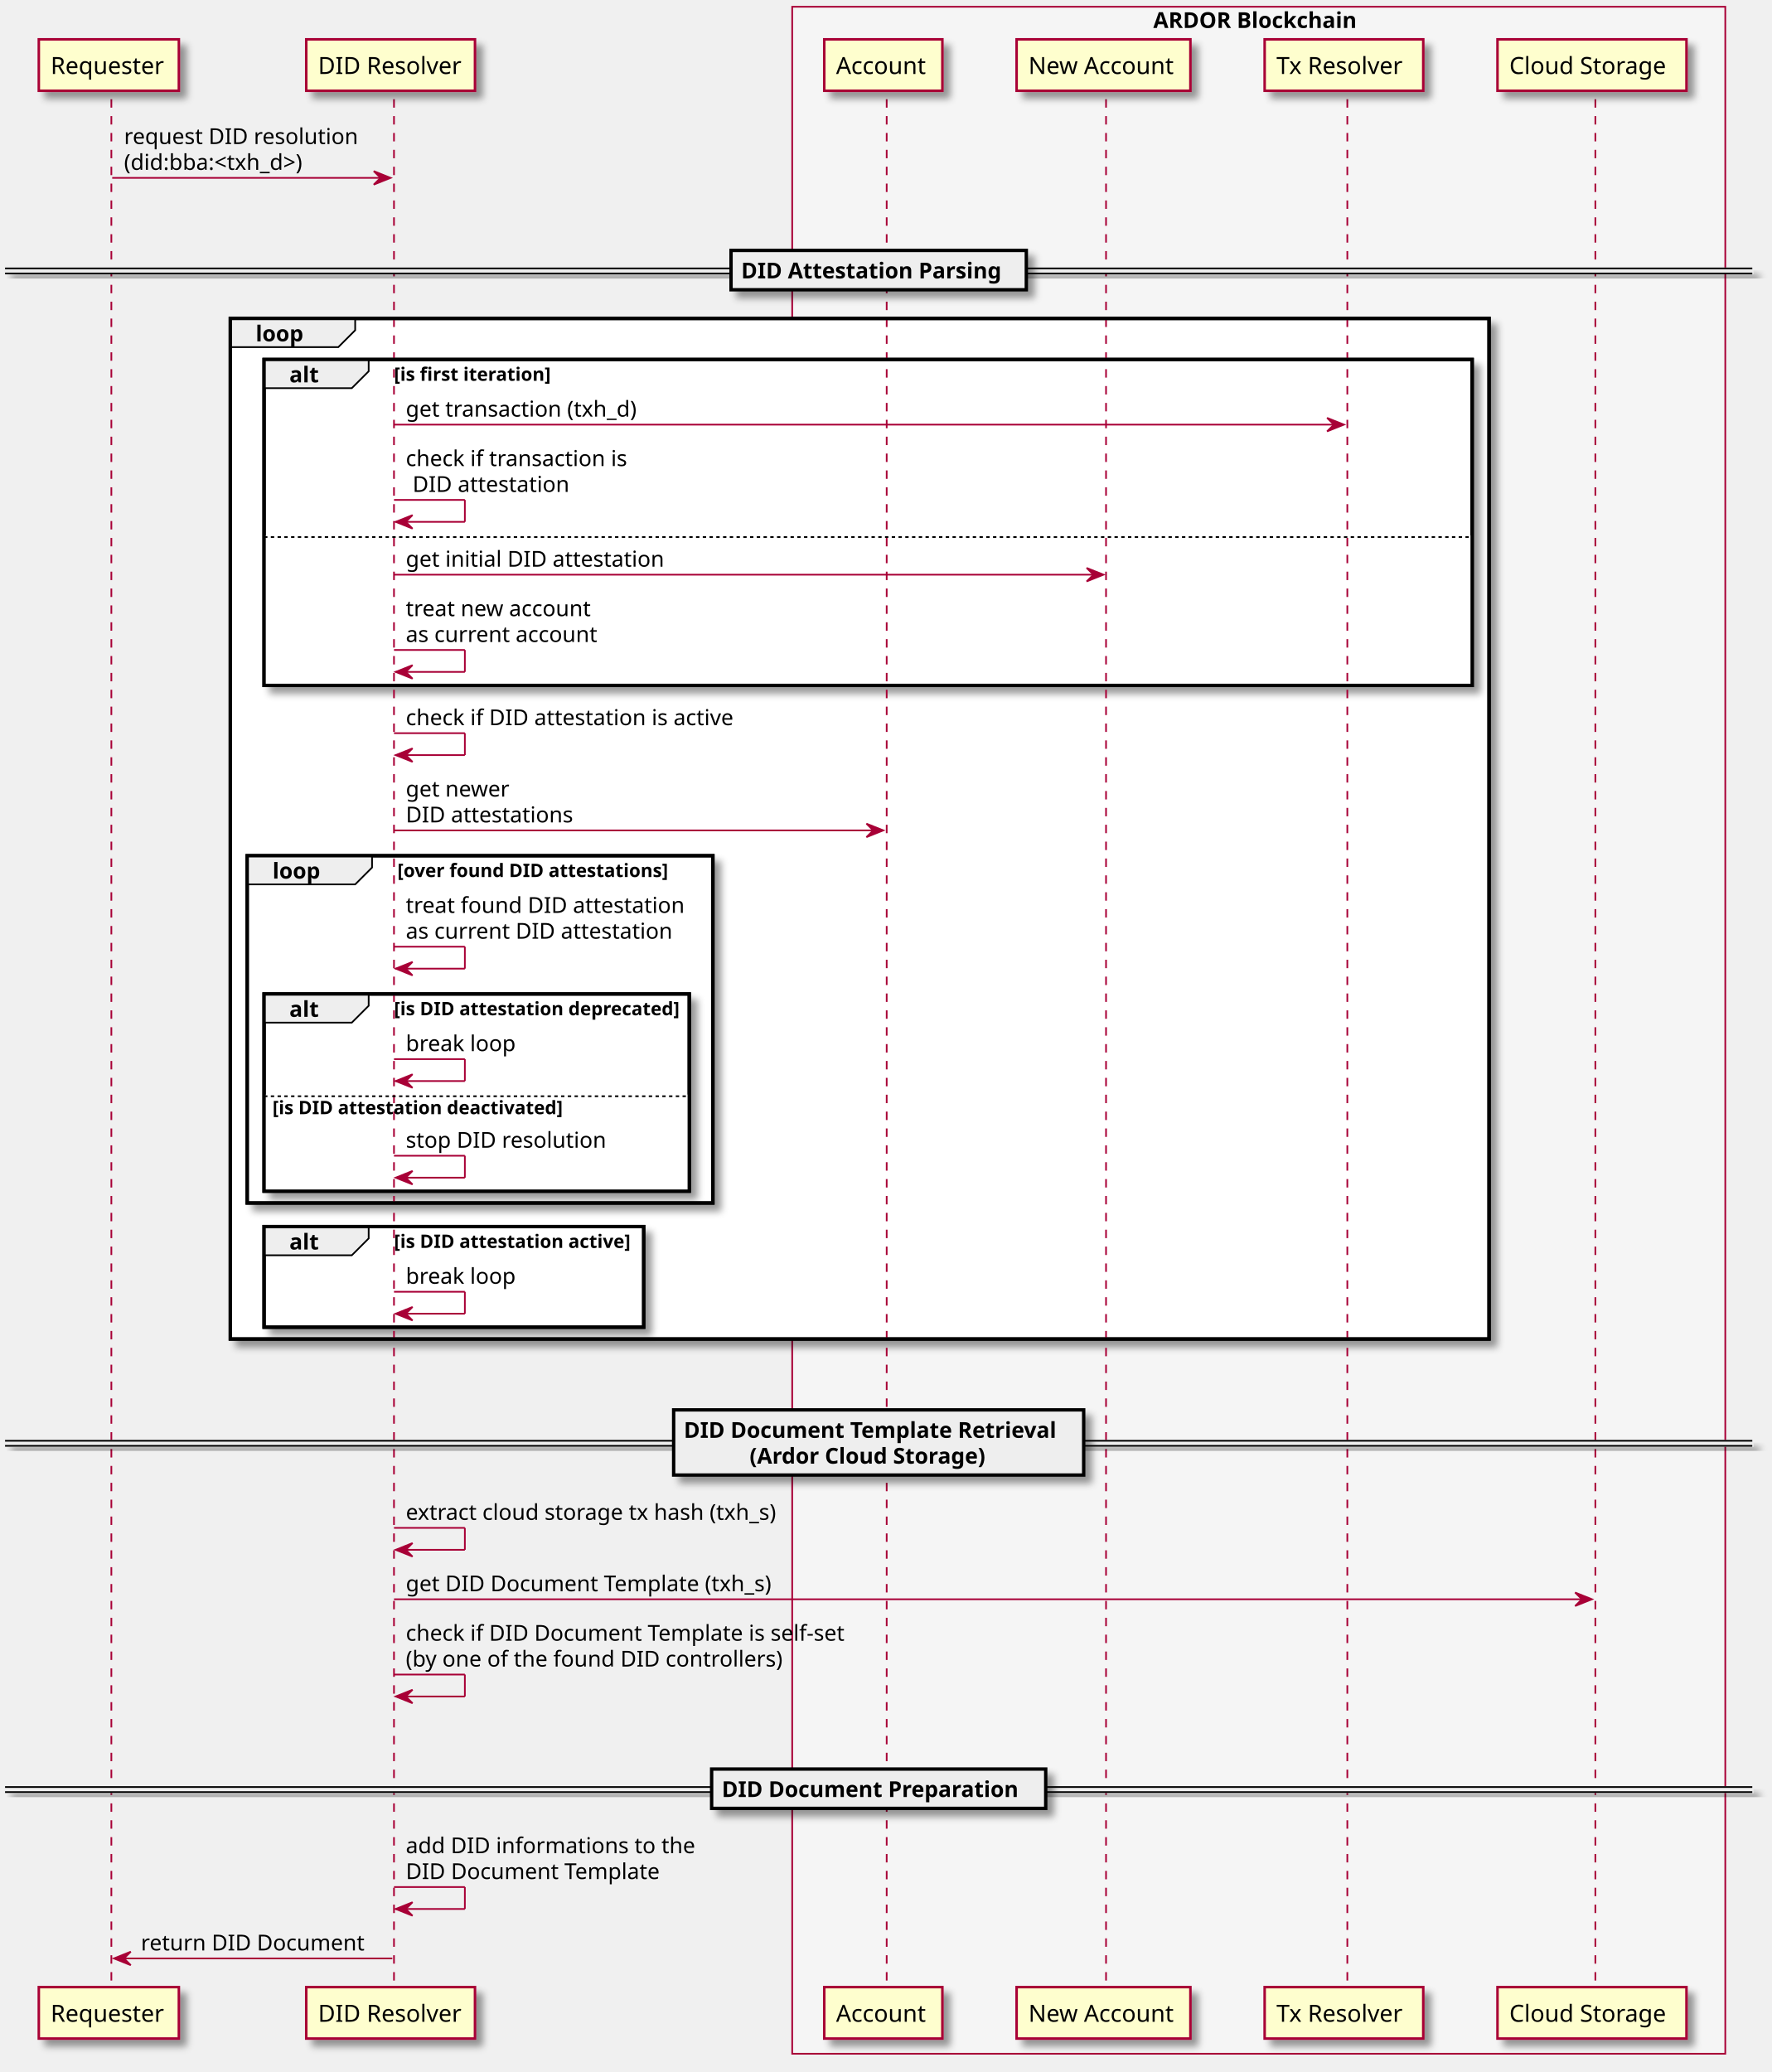
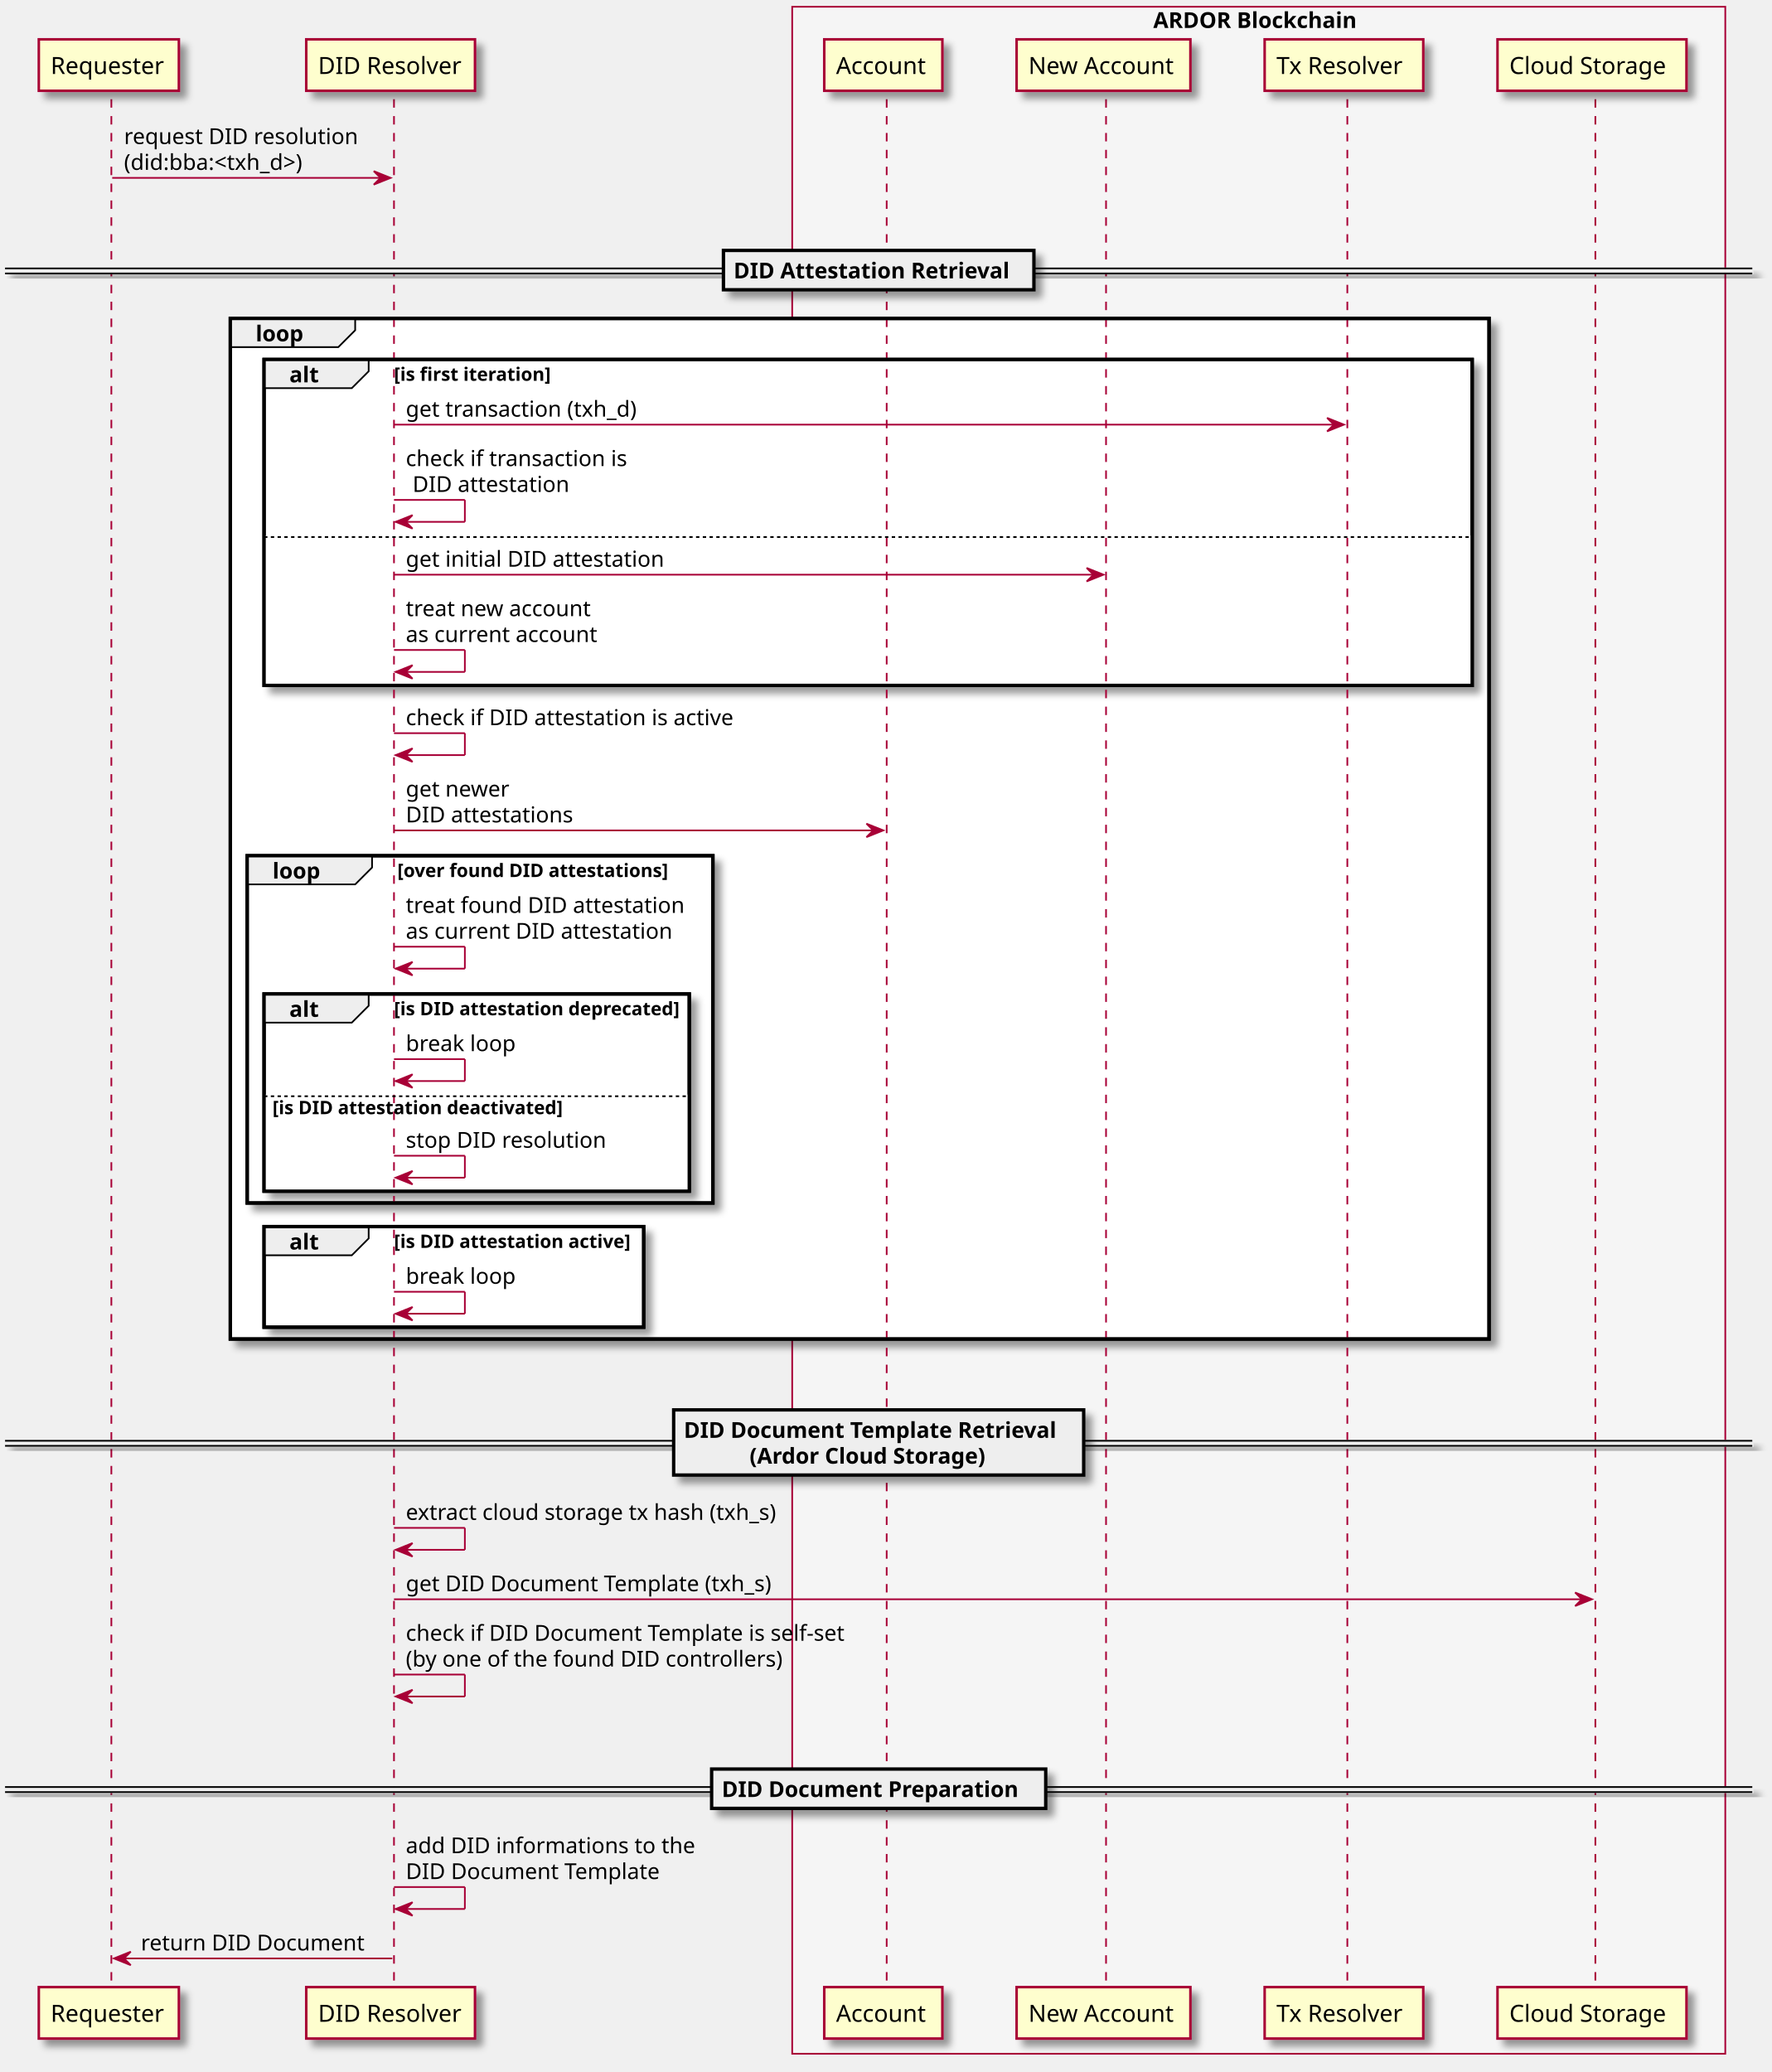
<svg xmlns="http://www.w3.org/2000/svg" contentScriptType="application/ecmascript" contentStyleType="text/css" height="1228px" preserveAspectRatio="none" style="width:1050px;height:1228px;" version="1.1" viewBox="0 0 1050 1228" width="1050px" zoomAndPan="magnify">
  <defs>
-     <filter height="300%" id="f1mnawlurrjk6g" width="300%" x="-1" y="-1">
+     <filter height="300%" id="fv84cmlgf8hxw" width="300%" x="-1" y="-1">
      <feGaussianBlur result="blurOut" stdDeviation="2.0" />
      <feColorMatrix in="blurOut" result="blurOut2" type="matrix" values="0 0 0 0 0 0 0 0 0 0 0 0 0 0 0 0 0 0 .4 0" />
      <feOffset dx="4.0" dy="4.0" in="blurOut2" result="blurOut3" />
      <feBlend in="SourceGraphic" in2="blurOut3" mode="normal" />
    </filter>
  </defs>
  <g>
    <rect fill="#F5F5F5" height="1213.18" style="stroke: #A80036; stroke-width: 1.0;" width="553" x="469.5" y="4" />
    <text fill="#000000" font-family="sans-serif" font-size="13" font-weight="bold" lengthAdjust="spacingAndGlyphs" textLength="125" x="683.5" y="16.568">ARDOR Blockchain</text>
-     <rect fill="#FFFFFF" filter="url(#f1mnawlurrjk6g)" height="604.856" style="stroke: #000000; stroke-width: 2.0;" width="746" x="136.5" y="188.731" />
-     <rect fill="#FFFFFF" filter="url(#f1mnawlurrjk6g)" height="193.174" style="stroke: #000000; stroke-width: 2.0;" width="716" x="156.5" y="213.041" />
+     <rect fill="#FFFFFF" filter="url(#fv84cmlgf8hxw)" height="604.856" style="stroke: #000000; stroke-width: 2.0;" width="746" x="136.5" y="188.731" />
+     <rect fill="#FFFFFF" filter="url(#fv84cmlgf8hxw)" height="193.174" style="stroke: #000000; stroke-width: 2.0;" width="716" x="156.5" y="213.041" />
    <rect fill="#FFFFFF" height="88.932" style="stroke: none; stroke-width: 1.0;" width="716" x="156.5" y="317.283" />
-     <rect fill="#FFFFFF" filter="url(#f1mnawlurrjk6g)" height="205.818" style="stroke: #000000; stroke-width: 2.0;" width="276" x="146.5" y="507.147" />
-     <rect fill="#FFFFFF" filter="url(#f1mnawlurrjk6g)" height="116.887" style="stroke: #000000; stroke-width: 2.0;" width="252" x="156.5" y="589.078" />
+     <rect fill="#FFFFFF" filter="url(#fv84cmlgf8hxw)" height="205.818" style="stroke: #000000; stroke-width: 2.0;" width="276" x="146.5" y="507.147" />
+     <rect fill="#FFFFFF" filter="url(#fv84cmlgf8hxw)" height="116.887" style="stroke: #000000; stroke-width: 2.0;" width="252" x="156.5" y="589.078" />
    <rect fill="#FFFFFF" height="57.266" style="stroke: none; stroke-width: 1.0;" width="252" x="156.5" y="648.699" />
-     <rect fill="#FFFFFF" filter="url(#f1mnawlurrjk6g)" height="59.621" style="stroke: #000000; stroke-width: 2.0;" width="225" x="156.5" y="726.965" />
+     <rect fill="#FFFFFF" filter="url(#fv84cmlgf8hxw)" height="59.621" style="stroke: #000000; stroke-width: 2.0;" width="225" x="156.5" y="726.965" />
    <line style="stroke: #A80036; stroke-width: 1.0; stroke-dasharray: 5.0,5.0;" x1="66" x2="66" y1="58.799" y2="1178.691" />
    <line style="stroke: #A80036; stroke-width: 1.0; stroke-dasharray: 5.0,5.0;" x1="233.5" x2="233.5" y1="58.799" y2="1178.691" />
    <line style="stroke: #A80036; stroke-width: 1.0; stroke-dasharray: 5.0,5.0;" x1="525.5" x2="525.5" y1="58.799" y2="1178.691" />
    <line style="stroke: #A80036; stroke-width: 1.0; stroke-dasharray: 5.0,5.0;" x1="655.5" x2="655.5" y1="58.799" y2="1178.691" />
    <line style="stroke: #A80036; stroke-width: 1.0; stroke-dasharray: 5.0,5.0;" x1="798.5" x2="798.5" y1="58.799" y2="1178.691" />
    <line style="stroke: #A80036; stroke-width: 1.0; stroke-dasharray: 5.0,5.0;" x1="945.5" x2="945.5" y1="58.799" y2="1178.691" />
-     <rect fill="#FEFECE" filter="url(#f1mnawlurrjk6g)" height="30.488" style="stroke: #A80036; stroke-width: 1.5;" width="83" x="23" y="23.311" />
+     <rect fill="#FEFECE" filter="url(#fv84cmlgf8hxw)" height="30.488" style="stroke: #A80036; stroke-width: 1.5;" width="83" x="23" y="23.311" />
    <text fill="#000000" font-family="sans-serif" font-size="14" lengthAdjust="spacingAndGlyphs" textLength="69" x="30" y="43.846">Requester</text>
-     <rect fill="#FEFECE" filter="url(#f1mnawlurrjk6g)" height="30.488" style="stroke: #A80036; stroke-width: 1.5;" width="83" x="23" y="1177.691" />
+     <rect fill="#FEFECE" filter="url(#fv84cmlgf8hxw)" height="30.488" style="stroke: #A80036; stroke-width: 1.5;" width="83" x="23" y="1177.691" />
    <text fill="#000000" font-family="sans-serif" font-size="14" lengthAdjust="spacingAndGlyphs" textLength="69" x="30" y="1198.227">Requester</text>
-     <rect fill="#FEFECE" filter="url(#f1mnawlurrjk6g)" height="30.488" style="stroke: #A80036; stroke-width: 1.5;" width="100" x="181.5" y="23.311" />
+     <rect fill="#FEFECE" filter="url(#fv84cmlgf8hxw)" height="30.488" style="stroke: #A80036; stroke-width: 1.5;" width="100" x="181.5" y="23.311" />
    <text fill="#000000" font-family="sans-serif" font-size="14" lengthAdjust="spacingAndGlyphs" textLength="86" x="188.5" y="43.846">DID Resolver</text>
-     <rect fill="#FEFECE" filter="url(#f1mnawlurrjk6g)" height="30.488" style="stroke: #A80036; stroke-width: 1.5;" width="100" x="181.5" y="1177.691" />
+     <rect fill="#FEFECE" filter="url(#fv84cmlgf8hxw)" height="30.488" style="stroke: #A80036; stroke-width: 1.5;" width="100" x="181.5" y="1177.691" />
    <text fill="#000000" font-family="sans-serif" font-size="14" lengthAdjust="spacingAndGlyphs" textLength="86" x="188.5" y="1198.227">DID Resolver</text>
-     <rect fill="#FEFECE" filter="url(#f1mnawlurrjk6g)" height="30.488" style="stroke: #A80036; stroke-width: 1.5;" width="70" x="488.5" y="23.311" />
+     <rect fill="#FEFECE" filter="url(#fv84cmlgf8hxw)" height="30.488" style="stroke: #A80036; stroke-width: 1.5;" width="70" x="488.5" y="23.311" />
    <text fill="#000000" font-family="sans-serif" font-size="14" lengthAdjust="spacingAndGlyphs" textLength="56" x="495.5" y="43.846">Account</text>
-     <rect fill="#FEFECE" filter="url(#f1mnawlurrjk6g)" height="30.488" style="stroke: #A80036; stroke-width: 1.5;" width="70" x="488.5" y="1177.691" />
+     <rect fill="#FEFECE" filter="url(#fv84cmlgf8hxw)" height="30.488" style="stroke: #A80036; stroke-width: 1.5;" width="70" x="488.5" y="1177.691" />
    <text fill="#000000" font-family="sans-serif" font-size="14" lengthAdjust="spacingAndGlyphs" textLength="56" x="495.5" y="1198.227">Account</text>
-     <rect fill="#FEFECE" filter="url(#f1mnawlurrjk6g)" height="30.488" style="stroke: #A80036; stroke-width: 1.5;" width="103" x="602.5" y="23.311" />
+     <rect fill="#FEFECE" filter="url(#fv84cmlgf8hxw)" height="30.488" style="stroke: #A80036; stroke-width: 1.5;" width="103" x="602.5" y="23.311" />
    <text fill="#000000" font-family="sans-serif" font-size="14" lengthAdjust="spacingAndGlyphs" textLength="89" x="609.5" y="43.846">New Account</text>
-     <rect fill="#FEFECE" filter="url(#f1mnawlurrjk6g)" height="30.488" style="stroke: #A80036; stroke-width: 1.5;" width="103" x="602.5" y="1177.691" />
+     <rect fill="#FEFECE" filter="url(#fv84cmlgf8hxw)" height="30.488" style="stroke: #A80036; stroke-width: 1.5;" width="103" x="602.5" y="1177.691" />
    <text fill="#000000" font-family="sans-serif" font-size="14" lengthAdjust="spacingAndGlyphs" textLength="89" x="609.5" y="1198.227">New Account</text>
-     <rect fill="#FEFECE" filter="url(#f1mnawlurrjk6g)" height="30.488" style="stroke: #A80036; stroke-width: 1.5;" width="94" x="749.5" y="23.311" />
+     <rect fill="#FEFECE" filter="url(#fv84cmlgf8hxw)" height="30.488" style="stroke: #A80036; stroke-width: 1.5;" width="94" x="749.5" y="23.311" />
    <text fill="#000000" font-family="sans-serif" font-size="14" lengthAdjust="spacingAndGlyphs" textLength="80" x="756.5" y="43.846">Tx Resolver</text>
-     <rect fill="#FEFECE" filter="url(#f1mnawlurrjk6g)" height="30.488" style="stroke: #A80036; stroke-width: 1.5;" width="94" x="749.5" y="1177.691" />
+     <rect fill="#FEFECE" filter="url(#fv84cmlgf8hxw)" height="30.488" style="stroke: #A80036; stroke-width: 1.5;" width="94" x="749.5" y="1177.691" />
    <text fill="#000000" font-family="sans-serif" font-size="14" lengthAdjust="spacingAndGlyphs" textLength="80" x="756.5" y="1198.227">Tx Resolver</text>
-     <rect fill="#FEFECE" filter="url(#f1mnawlurrjk6g)" height="30.488" style="stroke: #A80036; stroke-width: 1.5;" width="112" x="887.5" y="23.311" />
+     <rect fill="#FEFECE" filter="url(#fv84cmlgf8hxw)" height="30.488" style="stroke: #A80036; stroke-width: 1.5;" width="112" x="887.5" y="23.311" />
    <text fill="#000000" font-family="sans-serif" font-size="14" lengthAdjust="spacingAndGlyphs" textLength="98" x="894.5" y="43.846">Cloud Storage</text>
-     <rect fill="#FEFECE" filter="url(#f1mnawlurrjk6g)" height="30.488" style="stroke: #A80036; stroke-width: 1.5;" width="112" x="887.5" y="1177.691" />
+     <rect fill="#FEFECE" filter="url(#fv84cmlgf8hxw)" height="30.488" style="stroke: #A80036; stroke-width: 1.5;" width="112" x="887.5" y="1177.691" />
    <text fill="#000000" font-family="sans-serif" font-size="14" lengthAdjust="spacingAndGlyphs" textLength="98" x="894.5" y="1198.227">Cloud Storage</text>
    <polygon fill="#A80036" points="221.5,101.42,231.5,105.42,221.5,109.42,225.5,105.42" style="stroke: #A80036; stroke-width: 1.0;" />
    <line style="stroke: #A80036; stroke-width: 1.0;" x1="66.5" x2="227.5" y1="105.42" y2="105.42" />
    <text fill="#000000" font-family="sans-serif" font-size="13" lengthAdjust="spacingAndGlyphs" textLength="143" x="73.5" y="85.367">request DID resolution</text>
    <text fill="#000000" font-family="sans-serif" font-size="13" lengthAdjust="spacingAndGlyphs" textLength="115" x="73.5" y="100.678">(did:bba:&lt;txh_d&gt;)</text>
-     <rect fill="#EEEEEE" filter="url(#f1mnawlurrjk6g)" height="3" style="stroke: #EEEEEE; stroke-width: 1.0;" width="1035.5" x="3" y="159.075" />
+     <rect fill="#EEEEEE" filter="url(#fv84cmlgf8hxw)" height="3" style="stroke: #EEEEEE; stroke-width: 1.0;" width="1035.5" x="3" y="159.075" />
    <line style="stroke: #000000; stroke-width: 1.0;" x1="3" x2="1038.5" y1="159.075" y2="159.075" />
    <line style="stroke: #000000; stroke-width: 1.0;" x1="3" x2="1038.5" y1="162.075" y2="162.075" />
-     <rect fill="#EEEEEE" filter="url(#f1mnawlurrjk6g)" height="23.311" style="stroke: #000000; stroke-width: 2.0;" width="175" x="433.25" y="148.42" />
-     <text fill="#000000" font-family="sans-serif" font-size="13" font-weight="bold" lengthAdjust="spacingAndGlyphs" textLength="157" x="439.25" y="164.988">DID Attestation Parsing</text>
+     <rect fill="#EEEEEE" filter="url(#fv84cmlgf8hxw)" height="23.311" style="stroke: #000000; stroke-width: 2.0;" width="184" x="428.75" y="148.42" />
+     <text fill="#000000" font-family="sans-serif" font-size="13" font-weight="bold" lengthAdjust="spacingAndGlyphs" textLength="166" x="434.75" y="164.988">DID Attestation Retrieval</text>
    <path d="M136.5,188.731 L210.5,188.731 L210.5,195.731 L200.5,205.731 L136.5,205.731 L136.5,188.731 " fill="#EEEEEE" style="stroke: #000000; stroke-width: 1.0;" />
    <rect fill="none" height="604.856" style="stroke: #000000; stroke-width: 2.0;" width="746" x="136.5" y="188.731" />
    <text fill="#000000" font-family="sans-serif" font-size="13" font-weight="bold" lengthAdjust="spacingAndGlyphs" textLength="29" x="151.5" y="202.299">loop</text>
    <path d="M156.5,213.041 L218.5,213.041 L218.5,220.041 L208.5,230.041 L156.5,230.041 L156.5,213.041 " fill="#EEEEEE" style="stroke: #000000; stroke-width: 1.0;" />
    <rect fill="none" height="193.174" style="stroke: #000000; stroke-width: 2.0;" width="716" x="156.5" y="213.041" />
    <text fill="#000000" font-family="sans-serif" font-size="13" font-weight="bold" lengthAdjust="spacingAndGlyphs" textLength="17" x="171.5" y="226.609">alt</text>
    <text fill="#000000" font-family="sans-serif" font-size="11" font-weight="bold" lengthAdjust="spacingAndGlyphs" textLength="97" x="233.5" y="225.676">[is first iteration]</text>
    <polygon fill="#A80036" points="786.5,247.662,796.5,251.662,786.5,255.662,790.5,251.662" style="stroke: #A80036; stroke-width: 1.0;" />
    <line style="stroke: #A80036; stroke-width: 1.0;" x1="233.5" x2="792.5" y1="251.662" y2="251.662" />
    <text fill="#000000" font-family="sans-serif" font-size="13" lengthAdjust="spacingAndGlyphs" textLength="143" x="240.5" y="246.92">get transaction (txh_d)</text>
    <line style="stroke: #A80036; stroke-width: 1.0;" x1="233.5" x2="275.5" y1="296.283" y2="296.283" />
    <line style="stroke: #A80036; stroke-width: 1.0;" x1="275.5" x2="275.5" y1="296.283" y2="309.283" />
    <line style="stroke: #A80036; stroke-width: 1.0;" x1="234.5" x2="275.5" y1="309.283" y2="309.283" />
    <polygon fill="#A80036" points="244.5,305.283,234.5,309.283,244.5,313.283,240.5,309.283" style="stroke: #A80036; stroke-width: 1.0;" />
    <text fill="#000000" font-family="sans-serif" font-size="13" lengthAdjust="spacingAndGlyphs" textLength="140" x="240.5" y="276.231">check if transaction is</text>
    <text fill="#000000" font-family="sans-serif" font-size="13" lengthAdjust="spacingAndGlyphs" textLength="96" x="244.5" y="291.541">DID attestation</text>
    <line style="stroke: #000000; stroke-width: 1.0; stroke-dasharray: 2.0,2.0;" x1="156.5" x2="872.5" y1="318.283" y2="318.283" />
    <polygon fill="#A80036" points="644,336.594,654,340.594,644,344.594,648,340.594" style="stroke: #A80036; stroke-width: 1.0;" />
    <line style="stroke: #A80036; stroke-width: 1.0;" x1="233.5" x2="650" y1="340.594" y2="340.594" />
    <text fill="#000000" font-family="sans-serif" font-size="13" lengthAdjust="spacingAndGlyphs" textLength="160" x="240.5" y="335.852">get initial DID attestation</text>
    <line style="stroke: #A80036; stroke-width: 1.0;" x1="233.5" x2="275.5" y1="385.215" y2="385.215" />
    <line style="stroke: #A80036; stroke-width: 1.0;" x1="275.5" x2="275.5" y1="385.215" y2="398.215" />
    <line style="stroke: #A80036; stroke-width: 1.0;" x1="234.5" x2="275.5" y1="398.215" y2="398.215" />
    <polygon fill="#A80036" points="244.5,394.215,234.5,398.215,244.5,402.215,240.5,398.215" style="stroke: #A80036; stroke-width: 1.0;" />
    <text fill="#000000" font-family="sans-serif" font-size="13" lengthAdjust="spacingAndGlyphs" textLength="112" x="240.5" y="365.162">treat new account</text>
    <text fill="#000000" font-family="sans-serif" font-size="13" lengthAdjust="spacingAndGlyphs" textLength="117" x="240.5" y="380.473">as current account</text>
    <line style="stroke: #A80036; stroke-width: 1.0;" x1="233.5" x2="275.5" y1="434.525" y2="434.525" />
    <line style="stroke: #A80036; stroke-width: 1.0;" x1="275.5" x2="275.5" y1="434.525" y2="447.525" />
    <line style="stroke: #A80036; stroke-width: 1.0;" x1="234.5" x2="275.5" y1="447.525" y2="447.525" />
    <polygon fill="#A80036" points="244.5,443.525,234.5,447.525,244.5,451.525,240.5,447.525" style="stroke: #A80036; stroke-width: 1.0;" />
    <text fill="#000000" font-family="sans-serif" font-size="13" lengthAdjust="spacingAndGlyphs" textLength="206" x="240.5" y="429.783">check if DID attestation is active</text>
    <polygon fill="#A80036" points="513.5,488.147,523.5,492.147,513.5,496.147,517.5,492.147" style="stroke: #A80036; stroke-width: 1.0;" />
    <line style="stroke: #A80036; stroke-width: 1.0;" x1="233.5" x2="519.5" y1="492.147" y2="492.147" />
    <text fill="#000000" font-family="sans-serif" font-size="13" lengthAdjust="spacingAndGlyphs" textLength="61" x="240.5" y="472.094">get newer</text>
    <text fill="#000000" font-family="sans-serif" font-size="13" lengthAdjust="spacingAndGlyphs" textLength="103" x="240.5" y="487.404">DID attestations</text>
    <path d="M146.5,507.147 L220.5,507.147 L220.5,514.146 L210.5,524.146 L146.5,524.146 L146.5,507.147 " fill="#EEEEEE" style="stroke: #000000; stroke-width: 1.0;" />
    <rect fill="none" height="205.818" style="stroke: #000000; stroke-width: 2.0;" width="276" x="146.5" y="507.147" />
    <text fill="#000000" font-family="sans-serif" font-size="13" font-weight="bold" lengthAdjust="spacingAndGlyphs" textLength="29" x="161.5" y="520.715">loop</text>
    <text fill="#000000" font-family="sans-serif" font-size="11" font-weight="bold" lengthAdjust="spacingAndGlyphs" textLength="164" x="235.5" y="519.781">[over found DID attestations]</text>
    <line style="stroke: #A80036; stroke-width: 1.0;" x1="233.5" x2="275.5" y1="561.078" y2="561.078" />
    <line style="stroke: #A80036; stroke-width: 1.0;" x1="275.5" x2="275.5" y1="561.078" y2="574.078" />
    <line style="stroke: #A80036; stroke-width: 1.0;" x1="234.5" x2="275.5" y1="574.078" y2="574.078" />
    <polygon fill="#A80036" points="244.5,570.078,234.5,574.078,244.5,578.078,240.5,574.078" style="stroke: #A80036; stroke-width: 1.0;" />
    <text fill="#000000" font-family="sans-serif" font-size="13" lengthAdjust="spacingAndGlyphs" textLength="170" x="240.5" y="541.025">treat found DID attestation</text>
    <text fill="#000000" font-family="sans-serif" font-size="13" lengthAdjust="spacingAndGlyphs" textLength="163" x="240.5" y="556.336">as current DID attestation</text>
    <path d="M156.5,589.078 L218.5,589.078 L218.5,596.078 L208.5,606.078 L156.5,606.078 L156.5,589.078 " fill="#EEEEEE" style="stroke: #000000; stroke-width: 1.0;" />
    <rect fill="none" height="116.887" style="stroke: #000000; stroke-width: 2.0;" width="252" x="156.5" y="589.078" />
    <text fill="#000000" font-family="sans-serif" font-size="13" font-weight="bold" lengthAdjust="spacingAndGlyphs" textLength="17" x="171.5" y="602.646">alt</text>
    <text fill="#000000" font-family="sans-serif" font-size="11" font-weight="bold" lengthAdjust="spacingAndGlyphs" textLength="170" x="233.5" y="601.713">[is DID attestation deprecated]</text>
    <line style="stroke: #A80036; stroke-width: 1.0;" x1="233.5" x2="275.5" y1="627.699" y2="627.699" />
    <line style="stroke: #A80036; stroke-width: 1.0;" x1="275.5" x2="275.5" y1="627.699" y2="640.699" />
    <line style="stroke: #A80036; stroke-width: 1.0;" x1="234.5" x2="275.5" y1="640.699" y2="640.699" />
    <polygon fill="#A80036" points="244.5,636.699,234.5,640.699,244.5,644.699,240.5,640.699" style="stroke: #A80036; stroke-width: 1.0;" />
    <text fill="#000000" font-family="sans-serif" font-size="13" lengthAdjust="spacingAndGlyphs" textLength="67" x="240.5" y="622.957">break loop</text>
    <line style="stroke: #000000; stroke-width: 1.0; stroke-dasharray: 2.0,2.0;" x1="156.5" x2="408.5" y1="649.699" y2="649.699" />
    <text fill="#000000" font-family="sans-serif" font-size="11" font-weight="bold" lengthAdjust="spacingAndGlyphs" textLength="173" x="161.5" y="660.334">[is DID attestation deactivated]</text>
    <line style="stroke: #A80036; stroke-width: 1.0;" x1="233.5" x2="275.5" y1="684.965" y2="684.965" />
    <line style="stroke: #A80036; stroke-width: 1.0;" x1="275.5" x2="275.5" y1="684.965" y2="697.965" />
    <line style="stroke: #A80036; stroke-width: 1.0;" x1="234.5" x2="275.5" y1="697.965" y2="697.965" />
    <polygon fill="#A80036" points="244.5,693.965,234.5,697.965,244.5,701.965,240.5,697.965" style="stroke: #A80036; stroke-width: 1.0;" />
    <text fill="#000000" font-family="sans-serif" font-size="13" lengthAdjust="spacingAndGlyphs" textLength="124" x="240.5" y="680.223">stop DID resolution</text>
    <path d="M156.5,726.965 L218.5,726.965 L218.5,733.965 L208.5,743.965 L156.5,743.965 L156.5,726.965 " fill="#EEEEEE" style="stroke: #000000; stroke-width: 1.0;" />
    <rect fill="none" height="59.621" style="stroke: #000000; stroke-width: 2.0;" width="225" x="156.5" y="726.965" />
    <text fill="#000000" font-family="sans-serif" font-size="13" font-weight="bold" lengthAdjust="spacingAndGlyphs" textLength="17" x="171.5" y="740.533">alt</text>
    <text fill="#000000" font-family="sans-serif" font-size="11" font-weight="bold" lengthAdjust="spacingAndGlyphs" textLength="143" x="233.5" y="739.6">[is DID attestation active]</text>
    <line style="stroke: #A80036; stroke-width: 1.0;" x1="233.5" x2="275.5" y1="765.586" y2="765.586" />
    <line style="stroke: #A80036; stroke-width: 1.0;" x1="275.5" x2="275.5" y1="765.586" y2="778.586" />
    <line style="stroke: #A80036; stroke-width: 1.0;" x1="234.5" x2="275.5" y1="778.586" y2="778.586" />
    <polygon fill="#A80036" points="244.5,774.586,234.5,778.586,244.5,782.586,240.5,778.586" style="stroke: #A80036; stroke-width: 1.0;" />
    <text fill="#000000" font-family="sans-serif" font-size="13" lengthAdjust="spacingAndGlyphs" textLength="67" x="240.5" y="760.844">break loop</text>
-     <rect fill="#EEEEEE" filter="url(#f1mnawlurrjk6g)" height="3" style="stroke: #EEEEEE; stroke-width: 1.0;" width="1035.5" x="3" y="853.896" />
+     <rect fill="#EEEEEE" filter="url(#fv84cmlgf8hxw)" height="3" style="stroke: #EEEEEE; stroke-width: 1.0;" width="1035.5" x="3" y="853.896" />
    <line style="stroke: #000000; stroke-width: 1.0;" x1="3" x2="1038.5" y1="853.896" y2="853.896" />
    <line style="stroke: #000000; stroke-width: 1.0;" x1="3" x2="1038.5" y1="856.896" y2="856.896" />
-     <rect fill="#EEEEEE" filter="url(#f1mnawlurrjk6g)" height="38.621" style="stroke: #000000; stroke-width: 2.0;" width="243" x="399.25" y="835.586" />
+     <rect fill="#EEEEEE" filter="url(#fv84cmlgf8hxw)" height="38.621" style="stroke: #000000; stroke-width: 2.0;" width="243" x="399.25" y="835.586" />
    <text fill="#000000" font-family="sans-serif" font-size="13" font-weight="bold" lengthAdjust="spacingAndGlyphs" textLength="229" x="405.25" y="852.154">DID Document Template Retrieval</text>
    <text fill="#000000" font-family="sans-serif" font-size="13" font-weight="bold" lengthAdjust="spacingAndGlyphs" textLength="147" x="444.25" y="867.465">(Ardor Cloud Storage)</text>
    <line style="stroke: #A80036; stroke-width: 1.0;" x1="233.5" x2="275.5" y1="905.518" y2="905.518" />
    <line style="stroke: #A80036; stroke-width: 1.0;" x1="275.5" x2="275.5" y1="905.518" y2="918.518" />
    <line style="stroke: #A80036; stroke-width: 1.0;" x1="234.5" x2="275.5" y1="918.518" y2="918.518" />
    <polygon fill="#A80036" points="244.5,914.518,234.5,918.518,244.5,922.518,240.5,918.518" style="stroke: #A80036; stroke-width: 1.0;" />
    <text fill="#000000" font-family="sans-serif" font-size="13" lengthAdjust="spacingAndGlyphs" textLength="232" x="240.5" y="900.775">extract cloud storage tx hash (txh_s)</text>
    <polygon fill="#A80036" points="933.5,943.828,943.5,947.828,933.5,951.828,937.5,947.828" style="stroke: #A80036; stroke-width: 1.0;" />
    <line style="stroke: #A80036; stroke-width: 1.0;" x1="233.5" x2="939.5" y1="947.828" y2="947.828" />
    <text fill="#000000" font-family="sans-serif" font-size="13" lengthAdjust="spacingAndGlyphs" textLength="226" x="240.5" y="943.086">get DID Document Template (txh_s)</text>
    <line style="stroke: #A80036; stroke-width: 1.0;" x1="233.5" x2="275.5" y1="992.449" y2="992.449" />
    <line style="stroke: #A80036; stroke-width: 1.0;" x1="275.5" x2="275.5" y1="992.449" y2="1005.449" />
    <line style="stroke: #A80036; stroke-width: 1.0;" x1="234.5" x2="275.5" y1="1005.449" y2="1005.449" />
    <polygon fill="#A80036" points="244.5,1001.449,234.5,1005.449,244.5,1009.449,240.5,1005.449" style="stroke: #A80036; stroke-width: 1.0;" />
    <text fill="#000000" font-family="sans-serif" font-size="13" lengthAdjust="spacingAndGlyphs" textLength="278" x="240.5" y="972.396">check if DID Document Template is self-set</text>
    <text fill="#000000" font-family="sans-serif" font-size="13" lengthAdjust="spacingAndGlyphs" textLength="232" x="240.5" y="987.707">(by one of the found DID controllers)</text>
-     <rect fill="#EEEEEE" filter="url(#f1mnawlurrjk6g)" height="3" style="stroke: #EEEEEE; stroke-width: 1.0;" width="1035.5" x="3" y="1059.104" />
+     <rect fill="#EEEEEE" filter="url(#fv84cmlgf8hxw)" height="3" style="stroke: #EEEEEE; stroke-width: 1.0;" width="1035.5" x="3" y="1059.104" />
    <line style="stroke: #000000; stroke-width: 1.0;" x1="3" x2="1038.5" y1="1059.104" y2="1059.104" />
    <line style="stroke: #000000; stroke-width: 1.0;" x1="3" x2="1038.5" y1="1062.104" y2="1062.104" />
-     <rect fill="#EEEEEE" filter="url(#f1mnawlurrjk6g)" height="23.311" style="stroke: #000000; stroke-width: 2.0;" width="198" x="421.75" y="1048.449" />
+     <rect fill="#EEEEEE" filter="url(#fv84cmlgf8hxw)" height="23.311" style="stroke: #000000; stroke-width: 2.0;" width="198" x="421.75" y="1048.449" />
    <text fill="#000000" font-family="sans-serif" font-size="13" font-weight="bold" lengthAdjust="spacingAndGlyphs" textLength="180" x="427.75" y="1065.018">DID Document Preparation</text>
    <line style="stroke: #A80036; stroke-width: 1.0;" x1="233.5" x2="275.5" y1="1118.381" y2="1118.381" />
    <line style="stroke: #A80036; stroke-width: 1.0;" x1="275.5" x2="275.5" y1="1118.381" y2="1131.381" />
    <line style="stroke: #A80036; stroke-width: 1.0;" x1="234.5" x2="275.5" y1="1131.381" y2="1131.381" />
    <polygon fill="#A80036" points="244.5,1127.381,234.5,1131.381,244.5,1135.381,240.5,1131.381" style="stroke: #A80036; stroke-width: 1.0;" />
    <text fill="#000000" font-family="sans-serif" font-size="13" lengthAdjust="spacingAndGlyphs" textLength="177" x="240.5" y="1098.328">add DID informations to the</text>
    <text fill="#000000" font-family="sans-serif" font-size="13" lengthAdjust="spacingAndGlyphs" textLength="155" x="240.5" y="1113.639">DID Document Template</text>
    <polygon fill="#A80036" points="77.5,1156.691,67.5,1160.691,77.5,1164.691,73.5,1160.691" style="stroke: #A80036; stroke-width: 1.0;" />
    <line style="stroke: #A80036; stroke-width: 1.0;" x1="71.5" x2="232.5" y1="1160.691" y2="1160.691" />
    <text fill="#000000" font-family="sans-serif" font-size="13" lengthAdjust="spacingAndGlyphs" textLength="135" x="83.5" y="1155.949">return DID Document</text>
  </g>
</svg>
